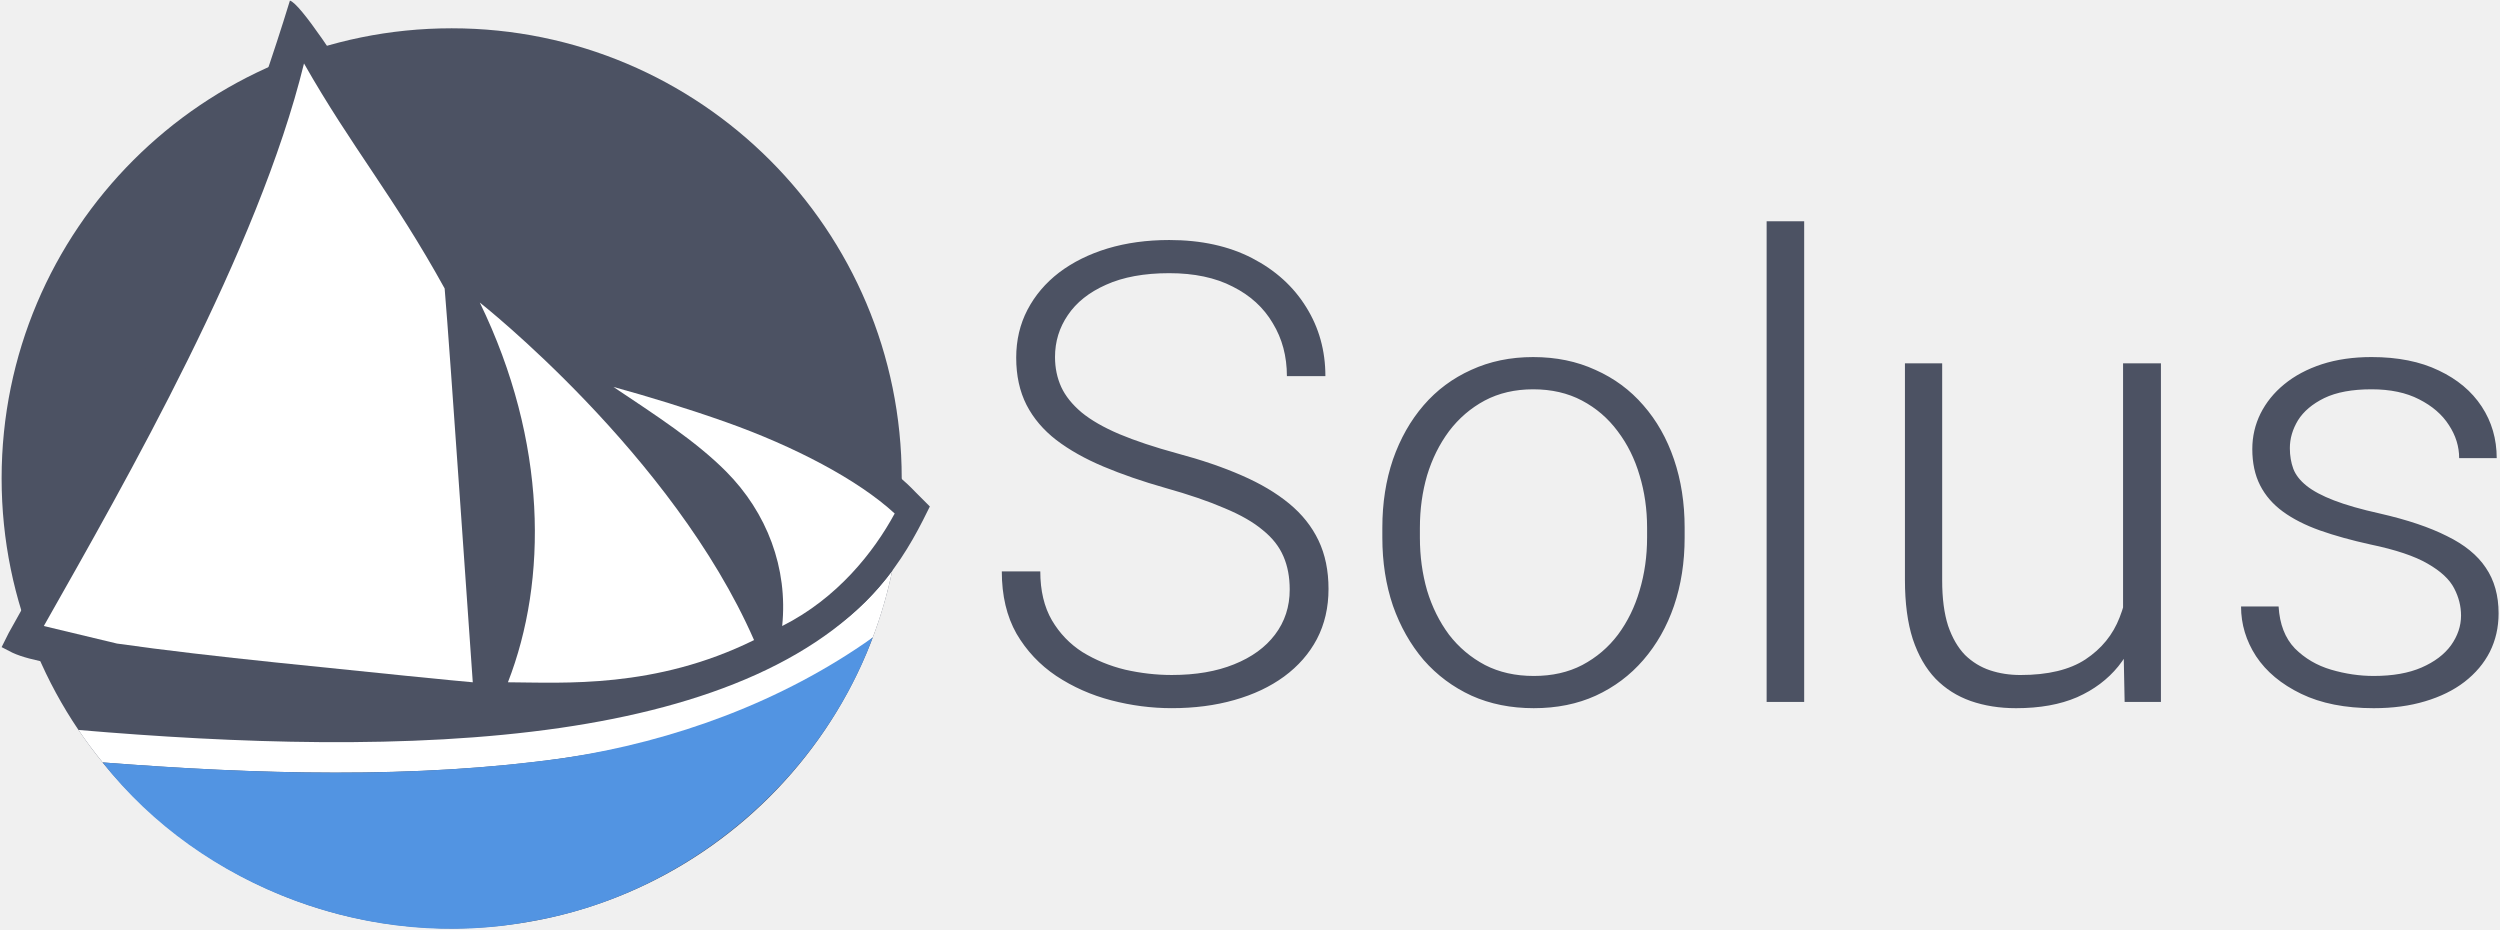
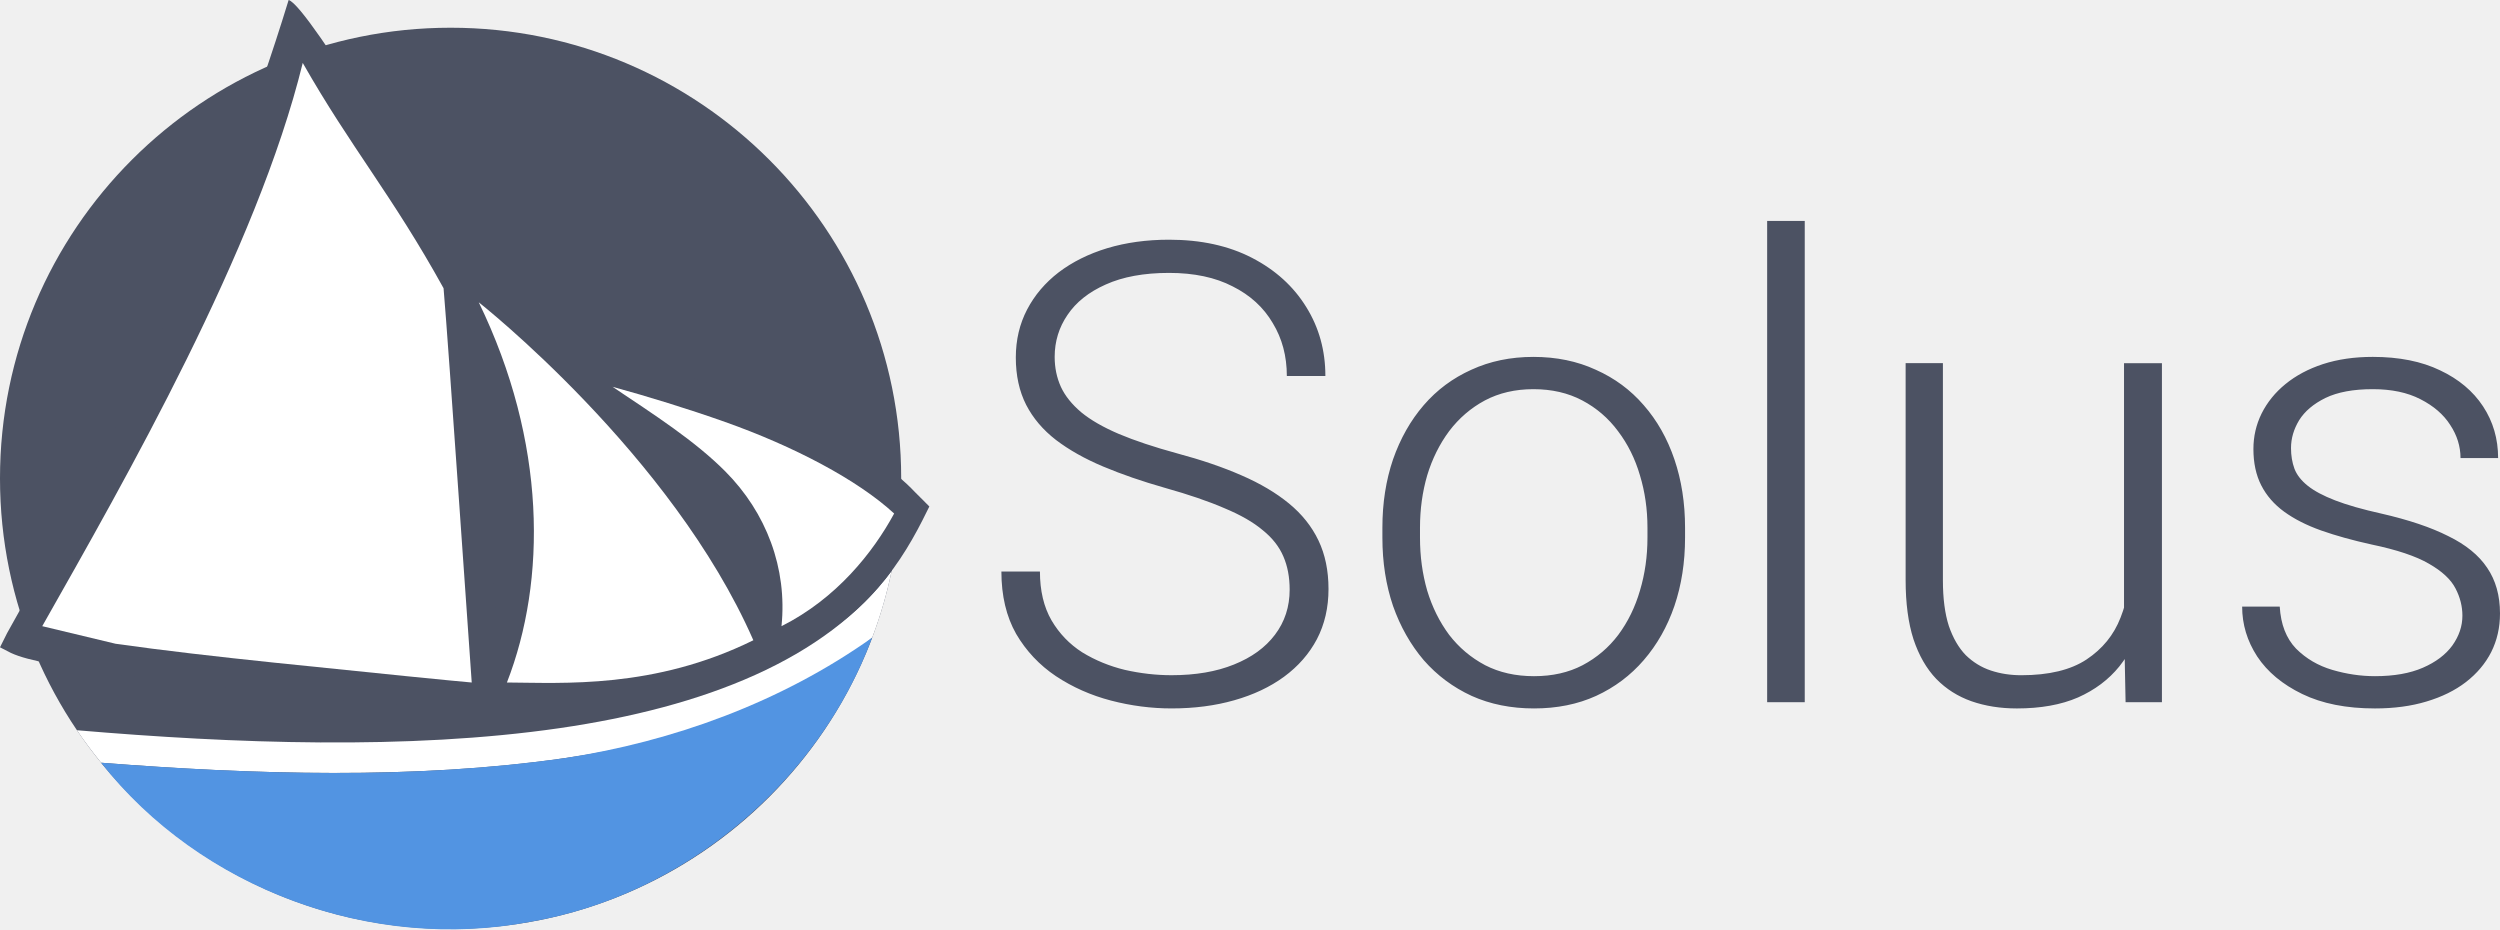
- <svg xmlns="http://www.w3.org/2000/svg" width="1336.669" height="496.941" viewBox="0 0 322.583 132" id="svg6473" version="1.1">
-   <defs id="defs6475" />
-   <g id="layer1" transform="matrix(0.9987028,0,0,0.9987029,-19.99949,-915.0879)">
-     <path d="m 187.174,1000.118 q 0,-2.67 -0.89,-4.717 -0.89,-2.092 -2.937,-3.738 -2.003,-1.691 -5.429,-3.115 -3.382,-1.469 -8.455,-2.893 -4.851,-1.38 -8.767,-3.026 -3.916,-1.647 -6.72,-3.783 -2.759,-2.136 -4.228,-4.984 -1.469,-2.893 -1.469,-6.72 0,-3.738 1.602,-6.809 1.602,-3.071 4.495,-5.296 2.937,-2.225 6.898,-3.427 4.005,-1.202 8.767,-1.202 6.809,0 11.793,2.581 4.984,2.581 7.699,6.987 2.715,4.361 2.715,9.79 h -5.474 q 0,-4.228 -2.003,-7.521 -1.958,-3.338 -5.696,-5.207 -3.694,-1.914 -9.034,-1.914 -5.34,0 -8.989,1.647 -3.605,1.602 -5.429,4.317 -1.825,2.67 -1.825,5.963 0,2.314 0.89,4.272 0.89,1.914 2.893,3.605 2.003,1.647 5.34,3.071 3.382,1.424 8.277,2.759 5.162,1.38 9.123,3.115 4.005,1.736 6.764,4.005 2.759,2.27 4.183,5.251 1.424,2.982 1.424,6.898 0,3.961 -1.647,7.12 -1.647,3.115 -4.673,5.34 -2.982,2.18 -7.076,3.338 -4.05,1.157 -8.9,1.157 -4.317,0 -8.589,-1.113 -4.272,-1.113 -7.832,-3.471 -3.516,-2.359 -5.652,-6.008 -2.092,-3.694 -2.092,-8.856 h 5.474 q 0,4.094 1.647,6.942 1.647,2.804 4.361,4.539 2.759,1.691 6.052,2.492 3.338,0.757 6.631,0.757 5.118,0 8.856,-1.513 3.783,-1.513 5.83,-4.228 2.092,-2.759 2.092,-6.408 z m 13.172,-7.387 v -1.424 q 0,-5.251 1.513,-9.701 1.558,-4.45 4.361,-7.699 2.804,-3.249 6.764,-5.029 3.961,-1.825 8.811,-1.825 4.895,0 8.856,1.825 4.005,1.78 6.809,5.029 2.848,3.249 4.361,7.699 1.513,4.45 1.513,9.701 v 1.424 q 0,5.251 -1.513,9.701 -1.513,4.406 -4.361,7.699 -2.804,3.249 -6.764,5.073 -3.916,1.78 -8.811,1.78 -4.895,0 -8.856,-1.78 -3.961,-1.825 -6.809,-5.073 -2.804,-3.293 -4.361,-7.699 -1.513,-4.45 -1.513,-9.701 z m 5.34,-1.424 v 1.424 q 0,3.961 1.024,7.521 1.068,3.516 3.115,6.275 2.092,2.715 5.118,4.317 3.026,1.558 6.942,1.558 3.916,0 6.898,-1.558 3.026,-1.602 5.073,-4.317 2.047,-2.759 3.071,-6.275 1.068,-3.56 1.068,-7.521 v -1.424 q 0,-3.916 -1.068,-7.432 -1.024,-3.516 -3.115,-6.275 -2.047,-2.759 -5.073,-4.361 -3.026,-1.602 -6.942,-1.602 -3.872,0 -6.898,1.602 -2.982,1.602 -5.073,4.361 -2.047,2.759 -3.115,6.275 -1.024,3.516 -1.024,7.432 z m 54.648,-43.567 v 68.354 h -5.34 v -68.354 z m 45.347,57.229 v -37.025 h 5.385 v 48.151 h -5.162 z m 0.979,-8.945 2.759,-0.089 q 0,4.539 -1.068,8.411 -1.068,3.827 -3.338,6.675 -2.27,2.804 -5.874,4.406 -3.605,1.558 -8.678,1.558 -3.516,0 -6.453,-1.024 -2.893,-1.024 -4.984,-3.16 -2.092,-2.181 -3.249,-5.652 -1.113,-3.471 -1.113,-8.411 v -30.795 h 5.296 v 30.884 q 0,3.827 0.846,6.453 0.89,2.581 2.403,4.139 1.558,1.513 3.56,2.18 2.003,0.668 4.317,0.668 5.874,0 9.256,-2.225 3.427,-2.27 4.851,-5.963 1.469,-3.738 1.469,-8.055 z m 47.083,7.788 q 0,-2.002 -0.979,-3.872 -0.979,-1.914 -3.783,-3.516 -2.759,-1.602 -8.099,-2.715 -4.05,-0.89 -7.209,-2.003 -3.115,-1.113 -5.251,-2.67 -2.136,-1.558 -3.249,-3.738 -1.113,-2.181 -1.113,-5.162 0,-2.67 1.157,-5.029 1.202,-2.403 3.382,-4.183 2.225,-1.825 5.34,-2.848 3.16,-1.024 7.076,-1.024 5.607,0 9.568,1.914 3.961,1.869 6.097,5.118 2.136,3.249 2.136,7.343 h -5.34 q 0,-2.492 -1.469,-4.717 -1.424,-2.225 -4.228,-3.649 -2.759,-1.424 -6.764,-1.424 -4.139,0 -6.72,1.246 -2.537,1.246 -3.738,3.16 -1.157,1.914 -1.157,3.961 0,1.602 0.49,2.937 0.49,1.291 1.869,2.403 1.38,1.113 3.916,2.092 2.537,0.979 6.542,1.869 5.83,1.335 9.523,3.204 3.738,1.825 5.518,4.495 1.825,2.67 1.825,6.497 0,2.982 -1.246,5.474 -1.246,2.448 -3.605,4.272 -2.314,1.78 -5.607,2.759 -3.249,0.979 -7.298,0.979 -6.097,0 -10.324,-2.047 -4.228,-2.047 -6.408,-5.34 -2.136,-3.293 -2.136,-7.076 h 5.34 q 0.223,3.783 2.314,5.963 2.136,2.136 5.162,3.026 3.026,0.89 6.052,0.89 4.05,0 6.809,-1.202 2.759,-1.202 4.183,-3.16 1.424,-2.002 1.424,-4.228 z" id="text1" style="font-weight:300;font-size:91.021px;font-family:Roboto;-inkscape-font-specification:'Roboto Light';fill:#4c5263;stroke-width:2.128" aria-label="Solus" />
-     <g id="g4802" transform="translate(872.7857,1728.866)">
-       <circle style="fill:#4c5263;fill-opacity:1;stroke:none;stroke-width:3;stroke-miterlimit:4;stroke-dasharray:none;stroke-opacity:1" id="circle4804" cx="-804.786" cy="-744.566" r="64" />
-       <path style="color:#000000;font-style:normal;font-variant:normal;font-weight:normal;font-stretch:normal;font-size:medium;line-height:normal;font-family:sans-serif;text-indent:0;text-align:start;text-decoration:none;text-decoration-line:none;text-decoration-style:solid;text-decoration-color:#000000;letter-spacing:normal;word-spacing:normal;text-transform:none;writing-mode:lr-tb;direction:ltr;baseline-shift:baseline;text-anchor:start;white-space:normal;clip-rule:nonzero;display:inline;overflow:visible;visibility:visible;opacity:1;isolation:auto;mix-blend-mode:normal;color-interpolation:sRGB;color-interpolation-filters:linearRGB;solid-color:#000000;solid-opacity:1;fill:#4c5263;fill-opacity:1;fill-rule:evenodd;stroke:none;stroke-width:4.318;stroke-linecap:butt;stroke-linejoin:miter;stroke-miterlimit:4;stroke-dasharray:none;stroke-dashoffset:0;stroke-opacity:1;color-rendering:auto;image-rendering:auto;shape-rendering:auto;text-rendering:auto;enable-background:accumulate" d="m -827.789,-812.503 c -9.631,31.459 -23.864,61.334 -39.997,89.938 l -1,2 1.542,0.794 c 1.353,0.628 3.135,1.051 5.547,1.533 2.412,0.482 5.379,0.963 8.713,1.439 6.668,0.953 14.798,1.884 22.686,2.703 15.775,1.639 30.582,2.834 30.582,2.834 l 2.52,0.203 -0.193,-2.521 c 0,0 -3.907,-50.83 -4.637,-59.182 l -0.039,-0.451 -0.219,-0.398 c -4.624,-7.384 -22.587,-38.023 -25.504,-38.892 z m 2.003,8.938 c 6.828,12.012 12.727,18.822 20,32 0.726,8.398 3.583,51.759 3.891,55.765 -2.158,-0.176 -13.548,-1.093 -27.959,-2.59 -7.856,-0.816 -15.948,-1.743 -22.52,-2.682 -3.286,-0.469 -6.192,-0.944 -8.477,-1.4 -1.127,-0.225 -1.152,-0.881 -1.936,-1.093 11.783,-20.819 30.499,-53.468 37,-80 z" id="path4806" />
-       <path style="color:#000000;font-style:normal;font-variant:normal;font-weight:normal;font-stretch:normal;font-size:medium;line-height:normal;font-family:sans-serif;text-indent:0;text-align:start;text-decoration:none;text-decoration-line:none;text-decoration-style:solid;text-decoration-color:#000000;letter-spacing:normal;word-spacing:normal;text-transform:none;writing-mode:lr-tb;direction:ltr;baseline-shift:baseline;text-anchor:start;white-space:normal;clip-rule:nonzero;display:inline;overflow:visible;visibility:visible;opacity:1;isolation:auto;mix-blend-mode:normal;color-interpolation:sRGB;color-interpolation-filters:linearRGB;solid-color:#000000;solid-opacity:1;fill:#ffffff;fill-opacity:1;fill-rule:evenodd;stroke:none;stroke-width:4.318;stroke-linecap:butt;stroke-linejoin:miter;stroke-miterlimit:4;stroke-dasharray:none;stroke-dashoffset:0;stroke-opacity:1;color-rendering:auto;image-rendering:auto;shape-rendering:auto;text-rendering:auto;enable-background:accumulate" d="m -742.143,-731.415 c -9.346,12.608 -26.609,19.346 -47.175,22.334 -21.457,3.118 -46.338,2.191 -68.539,0.295 1.063,1.588 2.23,3.128 3.432,4.615 21.372,1.694 44.918,2.387 65.728,-0.637 17.356,-2.522 33.04,-7.638 43.799,-17.146 1.174,-3.057 2.139,-6.443 2.755,-9.461 z" id="path4808" />
-       <path style="color:#000000;font-style:normal;font-variant:normal;font-weight:normal;font-stretch:normal;font-size:medium;line-height:normal;font-family:sans-serif;text-indent:0;text-align:start;text-decoration:none;text-decoration-line:none;text-decoration-style:solid;text-decoration-color:#000000;letter-spacing:normal;word-spacing:normal;text-transform:none;writing-mode:lr-tb;direction:ltr;baseline-shift:baseline;text-anchor:start;white-space:normal;clip-rule:nonzero;display:inline;overflow:visible;visibility:visible;opacity:1;isolation:auto;mix-blend-mode:normal;color-interpolation:sRGB;color-interpolation-filters:linearRGB;solid-color:#000000;solid-opacity:1;fill:#4c5263;fill-opacity:1;fill-rule:evenodd;stroke:none;stroke-width:4.318;stroke-linecap:butt;stroke-linejoin:miter;stroke-miterlimit:4;stroke-dasharray:none;stroke-dashoffset:0;stroke-opacity:1;color-rendering:auto;image-rendering:auto;shape-rendering:auto;text-rendering:auto;enable-background:accumulate" d="m -793.786,-765.566 -1.029,4.5 c 10.049,6.721 19.625,12.59 25.844,18.83 6.219,6.24 9.133,12.381 6.77,20.98 l -1.102,4.014 3.916,-1.41 c 12.235,-4.402 18.049,-12.933 21.601,-19.914 l 1,-2 -2,-2 c -5.963,-6.28 -15.174,-10.442 -25.861,-14.231 -10.687,-3.789 -22.326,-7.126 -29.139,-8.769 z m 11.936,7.951 c 4.973,1.367 10.391,2.985 15.76,4.889 9.741,3.453 18.963,7.894 24.174,12.693 -2.98,5.495 -7.524,11.833 -15.363,15.771 0.841,-8.222 -2.782,-15.151 -8.633,-21.021 -4.318,-4.333 -9.958,-8.325 -15.938,-12.332 z" id="path4810" />
-       <circle r="64.075" cy="-744.641" cx="-804.711" id="circle4812" style="fill:#500000;fill-opacity:0;stroke:none;stroke-width:3;stroke-miterlimit:4;stroke-dasharray:none;stroke-opacity:1" />
-       <path style="fill:#5294e2;fill-opacity:1;stroke:none;stroke-width:3;stroke-miterlimit:4;stroke-dasharray:none;stroke-opacity:1" d="m -788.701,-704.809 c -21.748,3.069 -43.9,2.308 -65.724,0.639 14.044,17.91 38.453,26.936 61,22.586 21.76,-3.74 40.833,-19.676 48.517,-40.35 -12.922,9.166 -28.189,14.729 -43.792,17.126 z" id="path4814" />
-       <path id="path4816" d="m -800.786,-769.566 c 9.639,19.855 9.647,39.499 4,54 7.952,0.048 20.928,0.94 35,-6 -11.566,-26.41 -39,-48 -39,-48 z" style="fill:#ffffff;fill-opacity:1;fill-rule:evenodd;stroke:none;stroke-width:1px;stroke-linecap:butt;stroke-linejoin:miter;stroke-opacity:1" />
-       <path style="fill:#ffffff;fill-opacity:1;fill-rule:evenodd;stroke:none;stroke-width:4.318;stroke-linecap:butt;stroke-linejoin:miter;stroke-miterlimit:4;stroke-dasharray:none;stroke-opacity:1" d="m -825.786,-803.566 c -6.501,26.532 -25.218,59.182 -37,80 l 10.415,2.496 c 6.571,0.939 14.663,1.865 22.52,2.682 14.41,1.497 25.907,2.646 28.066,2.823 -0.308,-4.009 -3.274,-47.6 -4,-56 -7.273,-13.178 -13.172,-19.988 -20,-32 z" id="path4819" />
-       <path style="fill:#ffffff;fill-opacity:1;fill-rule:evenodd;stroke:none;stroke-width:4.318;stroke-linecap:butt;stroke-linejoin:miter;stroke-miterlimit:4;stroke-dasharray:none;stroke-opacity:1" d="m -781.786,-757.566 c 5.981,4.008 11.68,7.666 16,12 5.85,5.87 8.84,13.779 8,22 7.838,-3.938 13.02,-10.506 16,-16 -5.211,-4.799 -14.26,-9.547 -24,-13 -5.371,-1.904 -11.025,-3.633 -16,-5 z" id="path4821" />
+ <svg xmlns="http://www.w3.org/2000/svg" width="353.232mm" height="131.312mm" viewBox="0 0 353.232 131.312" version="1.1" id="svg1">
+   <defs id="defs1" />
+   <g id="layer1" transform="translate(84.1375,-40.48124)">
+     <g id="g1" transform="matrix(0.9947863,0,0,0.9947864,-88.11665,-871.1034)">
+       <path d="m 187.174,1000.118 q 0,-2.67 -0.89,-4.717 -0.89,-2.092 -2.937,-3.738 -2.003,-1.691 -5.429,-3.115 -3.382,-1.469 -8.455,-2.893 -4.851,-1.38 -8.767,-3.026 -3.916,-1.647 -6.72,-3.783 -2.759,-2.136 -4.228,-4.984 -1.469,-2.893 -1.469,-6.72 0,-3.738 1.602,-6.809 1.602,-3.071 4.495,-5.296 2.937,-2.225 6.898,-3.427 4.005,-1.202 8.767,-1.202 6.809,0 11.793,2.581 4.984,2.581 7.699,6.987 2.715,4.361 2.715,9.79 h -5.474 q 0,-4.228 -2.003,-7.521 -1.958,-3.338 -5.696,-5.207 -3.694,-1.914 -9.034,-1.914 -5.34,0 -8.989,1.647 -3.605,1.602 -5.429,4.317 -1.825,2.67 -1.825,5.963 0,2.314 0.89,4.272 0.89,1.914 2.893,3.605 2.003,1.647 5.34,3.071 3.382,1.424 8.277,2.759 5.162,1.38 9.123,3.115 4.005,1.736 6.764,4.005 2.759,2.27 4.183,5.251 1.424,2.982 1.424,6.898 0,3.961 -1.647,7.12 -1.647,3.115 -4.673,5.34 -2.982,2.18 -7.076,3.338 -4.05,1.157 -8.9,1.157 -4.317,0 -8.589,-1.113 -4.272,-1.113 -7.832,-3.471 -3.516,-2.359 -5.652,-6.008 -2.092,-3.694 -2.092,-8.856 h 5.474 q 0,4.094 1.647,6.942 1.647,2.804 4.361,4.539 2.759,1.691 6.052,2.492 3.338,0.757 6.631,0.757 5.118,0 8.856,-1.513 3.783,-1.513 5.83,-4.228 2.092,-2.759 2.092,-6.408 z m 13.172,-7.387 v -1.424 q 0,-5.251 1.513,-9.701 1.558,-4.45 4.361,-7.699 2.804,-3.249 6.764,-5.029 3.961,-1.825 8.811,-1.825 4.895,0 8.856,1.825 4.005,1.78 6.809,5.029 2.848,3.249 4.361,7.699 1.513,4.45 1.513,9.701 v 1.424 q 0,5.251 -1.513,9.701 -1.513,4.406 -4.361,7.699 -2.804,3.249 -6.764,5.073 -3.916,1.78 -8.811,1.78 -4.895,0 -8.856,-1.78 -3.961,-1.825 -6.809,-5.073 -2.804,-3.293 -4.361,-7.699 -1.513,-4.45 -1.513,-9.701 z m 5.34,-1.424 v 1.424 q 0,3.961 1.024,7.521 1.068,3.516 3.115,6.275 2.092,2.715 5.118,4.317 3.026,1.558 6.942,1.558 3.916,0 6.898,-1.558 3.026,-1.602 5.073,-4.317 2.047,-2.759 3.071,-6.275 1.068,-3.56 1.068,-7.521 v -1.424 q 0,-3.916 -1.068,-7.432 -1.024,-3.516 -3.115,-6.275 -2.047,-2.759 -5.073,-4.361 -3.026,-1.602 -6.942,-1.602 -3.872,0 -6.898,1.602 -2.982,1.602 -5.073,4.361 -2.047,2.759 -3.115,6.275 -1.024,3.516 -1.024,7.432 z m 54.648,-43.567 v 68.354 h -5.34 v -68.354 z m 45.347,57.229 v -37.025 h 5.385 v 48.151 h -5.162 z m 0.979,-8.945 2.759,-0.089 q 0,4.539 -1.068,8.411 -1.068,3.827 -3.338,6.675 -2.27,2.804 -5.874,4.406 -3.605,1.558 -8.678,1.558 -3.516,0 -6.453,-1.024 -2.893,-1.024 -4.984,-3.16 -2.092,-2.181 -3.249,-5.652 -1.113,-3.471 -1.113,-8.411 v -30.795 h 5.296 v 30.884 q 0,3.827 0.846,6.453 0.89,2.581 2.403,4.139 1.558,1.513 3.56,2.18 2.003,0.668 4.317,0.668 5.874,0 9.256,-2.225 3.427,-2.27 4.851,-5.963 1.469,-3.738 1.469,-8.055 z m 47.083,7.788 q 0,-2.002 -0.979,-3.872 -0.979,-1.914 -3.783,-3.516 -2.759,-1.602 -8.099,-2.715 -4.05,-0.89 -7.209,-2.003 -3.115,-1.113 -5.251,-2.67 -2.136,-1.558 -3.249,-3.738 -1.113,-2.181 -1.113,-5.162 0,-2.67 1.157,-5.029 1.202,-2.403 3.382,-4.183 2.225,-1.825 5.34,-2.848 3.16,-1.024 7.076,-1.024 5.607,0 9.568,1.914 3.961,1.869 6.097,5.118 2.136,3.249 2.136,7.343 h -5.34 q 0,-2.492 -1.469,-4.717 -1.424,-2.225 -4.228,-3.649 -2.759,-1.424 -6.764,-1.424 -4.139,0 -6.72,1.246 -2.537,1.246 -3.738,3.16 -1.157,1.914 -1.157,3.961 0,1.602 0.49,2.937 0.49,1.291 1.869,2.403 1.38,1.113 3.916,2.092 2.537,0.979 6.542,1.869 5.83,1.335 9.523,3.204 3.738,1.825 5.518,4.495 1.825,2.67 1.825,6.497 0,2.982 -1.246,5.474 -1.246,2.448 -3.605,4.272 -2.314,1.78 -5.607,2.759 -3.249,0.979 -7.298,0.979 -6.097,0 -10.324,-2.047 -4.228,-2.047 -6.408,-5.34 -2.136,-3.293 -2.136,-7.076 h 5.34 q 0.223,3.783 2.314,5.963 2.136,2.136 5.162,3.026 3.026,0.89 6.052,0.89 4.05,0 6.809,-1.202 2.759,-1.202 4.183,-3.16 1.424,-2.002 1.424,-4.228 z" id="text1" style="font-weight:300;font-size:91.021px;font-family:Roboto;-inkscape-font-specification:'Roboto Light';fill:#4c5263;stroke-width:2.128" aria-label="Solus" />
+       <g id="g4802" transform="translate(872.7857,1728.866)">
+         <circle style="fill:#4c5263;fill-opacity:1;stroke:none;stroke-width:3;stroke-miterlimit:4;stroke-dasharray:none;stroke-opacity:1" id="circle4804" cx="-804.786" cy="-744.566" r="64" />
+         <path style="color:#000000;font-style:normal;font-variant:normal;font-weight:normal;font-stretch:normal;font-size:medium;line-height:normal;font-family:sans-serif;text-indent:0;text-align:start;text-decoration:none;text-decoration-line:none;text-decoration-style:solid;text-decoration-color:#000000;letter-spacing:normal;word-spacing:normal;text-transform:none;writing-mode:lr-tb;direction:ltr;baseline-shift:baseline;text-anchor:start;white-space:normal;clip-rule:nonzero;display:inline;overflow:visible;visibility:visible;opacity:1;isolation:auto;mix-blend-mode:normal;color-interpolation:sRGB;color-interpolation-filters:linearRGB;solid-color:#000000;solid-opacity:1;fill:#4c5263;fill-opacity:1;fill-rule:evenodd;stroke:none;stroke-width:4.318;stroke-linecap:butt;stroke-linejoin:miter;stroke-miterlimit:4;stroke-dasharray:none;stroke-dashoffset:0;stroke-opacity:1;color-rendering:auto;image-rendering:auto;shape-rendering:auto;text-rendering:auto;enable-background:accumulate" d="m -827.789,-812.503 c -9.631,31.459 -23.864,61.334 -39.997,89.938 l -1,2 1.542,0.794 c 1.353,0.628 3.135,1.051 5.547,1.533 2.412,0.482 5.379,0.963 8.713,1.439 6.668,0.953 14.798,1.884 22.686,2.703 15.775,1.639 30.582,2.834 30.582,2.834 l 2.52,0.203 -0.193,-2.521 c 0,0 -3.907,-50.83 -4.637,-59.182 l -0.039,-0.451 -0.219,-0.398 c -4.624,-7.384 -22.587,-38.023 -25.504,-38.892 z m 2.003,8.938 c 6.828,12.012 12.727,18.822 20,32 0.726,8.398 3.583,51.759 3.891,55.765 -2.158,-0.176 -13.548,-1.093 -27.959,-2.59 -7.856,-0.816 -15.948,-1.743 -22.52,-2.682 -3.286,-0.469 -6.192,-0.944 -8.477,-1.4 -1.127,-0.225 -1.152,-0.881 -1.936,-1.093 11.783,-20.819 30.499,-53.468 37,-80 z" id="path4806" />
+         <path style="color:#000000;font-style:normal;font-variant:normal;font-weight:normal;font-stretch:normal;font-size:medium;line-height:normal;font-family:sans-serif;text-indent:0;text-align:start;text-decoration:none;text-decoration-line:none;text-decoration-style:solid;text-decoration-color:#000000;letter-spacing:normal;word-spacing:normal;text-transform:none;writing-mode:lr-tb;direction:ltr;baseline-shift:baseline;text-anchor:start;white-space:normal;clip-rule:nonzero;display:inline;overflow:visible;visibility:visible;opacity:1;isolation:auto;mix-blend-mode:normal;color-interpolation:sRGB;color-interpolation-filters:linearRGB;solid-color:#000000;solid-opacity:1;fill:#ffffff;fill-opacity:1;fill-rule:evenodd;stroke:none;stroke-width:4.318;stroke-linecap:butt;stroke-linejoin:miter;stroke-miterlimit:4;stroke-dasharray:none;stroke-dashoffset:0;stroke-opacity:1;color-rendering:auto;image-rendering:auto;shape-rendering:auto;text-rendering:auto;enable-background:accumulate" d="m -742.143,-731.415 c -9.346,12.608 -26.609,19.346 -47.175,22.334 -21.457,3.118 -46.338,2.191 -68.539,0.295 1.063,1.588 2.23,3.128 3.432,4.615 21.372,1.694 44.918,2.387 65.728,-0.637 17.356,-2.522 33.04,-7.638 43.799,-17.146 1.174,-3.057 2.139,-6.443 2.755,-9.461 z" id="path4808" />
+         <path style="color:#000000;font-style:normal;font-variant:normal;font-weight:normal;font-stretch:normal;font-size:medium;line-height:normal;font-family:sans-serif;text-indent:0;text-align:start;text-decoration:none;text-decoration-line:none;text-decoration-style:solid;text-decoration-color:#000000;letter-spacing:normal;word-spacing:normal;text-transform:none;writing-mode:lr-tb;direction:ltr;baseline-shift:baseline;text-anchor:start;white-space:normal;clip-rule:nonzero;display:inline;overflow:visible;visibility:visible;opacity:1;isolation:auto;mix-blend-mode:normal;color-interpolation:sRGB;color-interpolation-filters:linearRGB;solid-color:#000000;solid-opacity:1;fill:#4c5263;fill-opacity:1;fill-rule:evenodd;stroke:none;stroke-width:4.318;stroke-linecap:butt;stroke-linejoin:miter;stroke-miterlimit:4;stroke-dasharray:none;stroke-dashoffset:0;stroke-opacity:1;color-rendering:auto;image-rendering:auto;shape-rendering:auto;text-rendering:auto;enable-background:accumulate" d="m -793.786,-765.566 -1.029,4.5 c 10.049,6.721 19.625,12.59 25.844,18.83 6.219,6.24 9.133,12.381 6.77,20.98 l -1.102,4.014 3.916,-1.41 c 12.235,-4.402 18.049,-12.933 21.601,-19.914 l 1,-2 -2,-2 c -5.963,-6.28 -15.174,-10.442 -25.861,-14.231 -10.687,-3.789 -22.326,-7.126 -29.139,-8.769 z m 11.936,7.951 c 4.973,1.367 10.391,2.985 15.76,4.889 9.741,3.453 18.963,7.894 24.174,12.693 -2.98,5.495 -7.524,11.833 -15.363,15.771 0.841,-8.222 -2.782,-15.151 -8.633,-21.021 -4.318,-4.333 -9.958,-8.325 -15.938,-12.332 z" id="path4810" />
+         <circle r="64.075" cy="-744.641" cx="-804.711" id="circle4812" style="fill:#500000;fill-opacity:0;stroke:none;stroke-width:3;stroke-miterlimit:4;stroke-dasharray:none;stroke-opacity:1" />
+         <path style="fill:#5294e2;fill-opacity:1;stroke:none;stroke-width:3;stroke-miterlimit:4;stroke-dasharray:none;stroke-opacity:1" d="m -788.701,-704.809 c -21.748,3.069 -43.9,2.308 -65.724,0.639 14.044,17.91 38.453,26.936 61,22.586 21.76,-3.74 40.833,-19.676 48.517,-40.35 -12.922,9.166 -28.189,14.729 -43.792,17.126 z" id="path4814" />
+         <path id="path4816" d="m -800.786,-769.566 c 9.639,19.855 9.647,39.499 4,54 7.952,0.048 20.928,0.94 35,-6 -11.566,-26.41 -39,-48 -39,-48 z" style="fill:#ffffff;fill-opacity:1;fill-rule:evenodd;stroke:none;stroke-width:1px;stroke-linecap:butt;stroke-linejoin:miter;stroke-opacity:1" />
+         <path style="fill:#ffffff;fill-opacity:1;fill-rule:evenodd;stroke:none;stroke-width:4.318;stroke-linecap:butt;stroke-linejoin:miter;stroke-miterlimit:4;stroke-dasharray:none;stroke-opacity:1" d="m -825.786,-803.566 c -6.501,26.532 -25.218,59.182 -37,80 l 10.415,2.496 c 6.571,0.939 14.663,1.865 22.52,2.682 14.41,1.497 25.907,2.646 28.066,2.823 -0.308,-4.009 -3.274,-47.6 -4,-56 -7.273,-13.178 -13.172,-19.988 -20,-32 z" id="path4819" />
+         <path style="fill:#ffffff;fill-opacity:1;fill-rule:evenodd;stroke:none;stroke-width:4.318;stroke-linecap:butt;stroke-linejoin:miter;stroke-miterlimit:4;stroke-dasharray:none;stroke-opacity:1" d="m -781.786,-757.566 c 5.981,4.008 11.68,7.666 16,12 5.85,5.87 8.84,13.779 8,22 7.838,-3.938 13.02,-10.506 16,-16 -5.211,-4.799 -14.26,-9.547 -24,-13 -5.371,-1.904 -11.025,-3.633 -16,-5 z" id="path4821" />
+       </g>
    </g>
  </g>
</svg>
